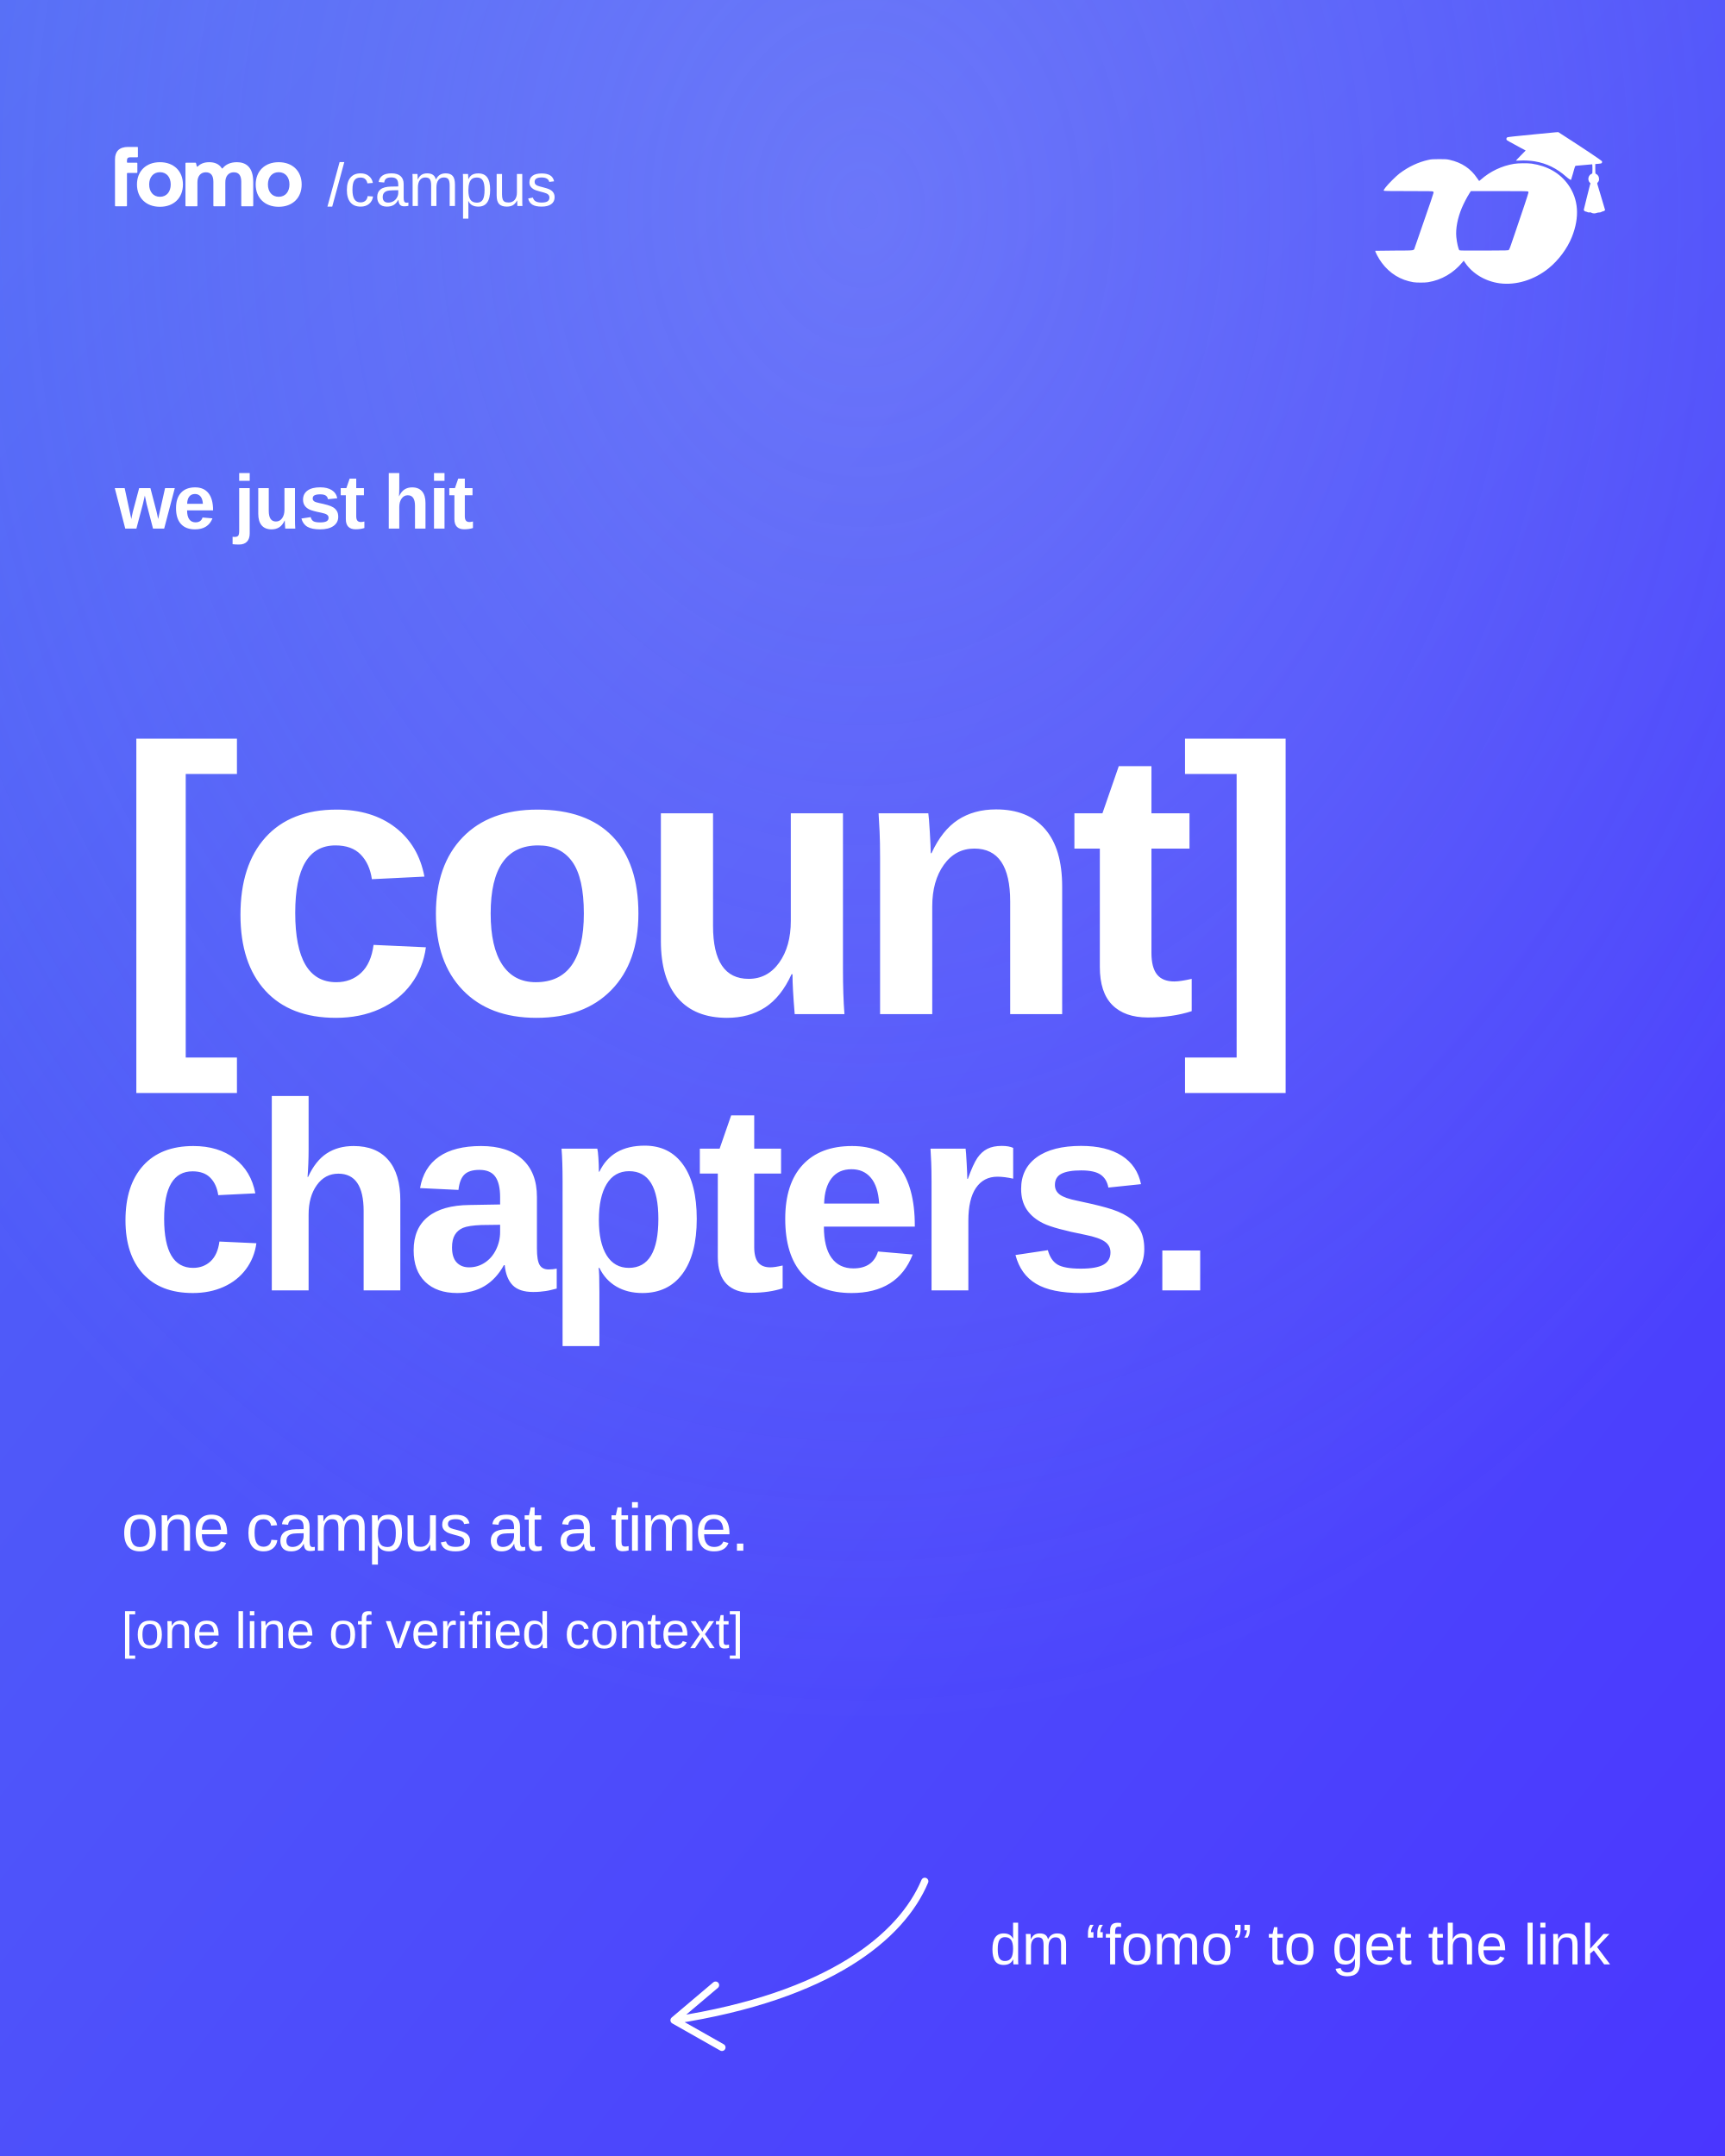
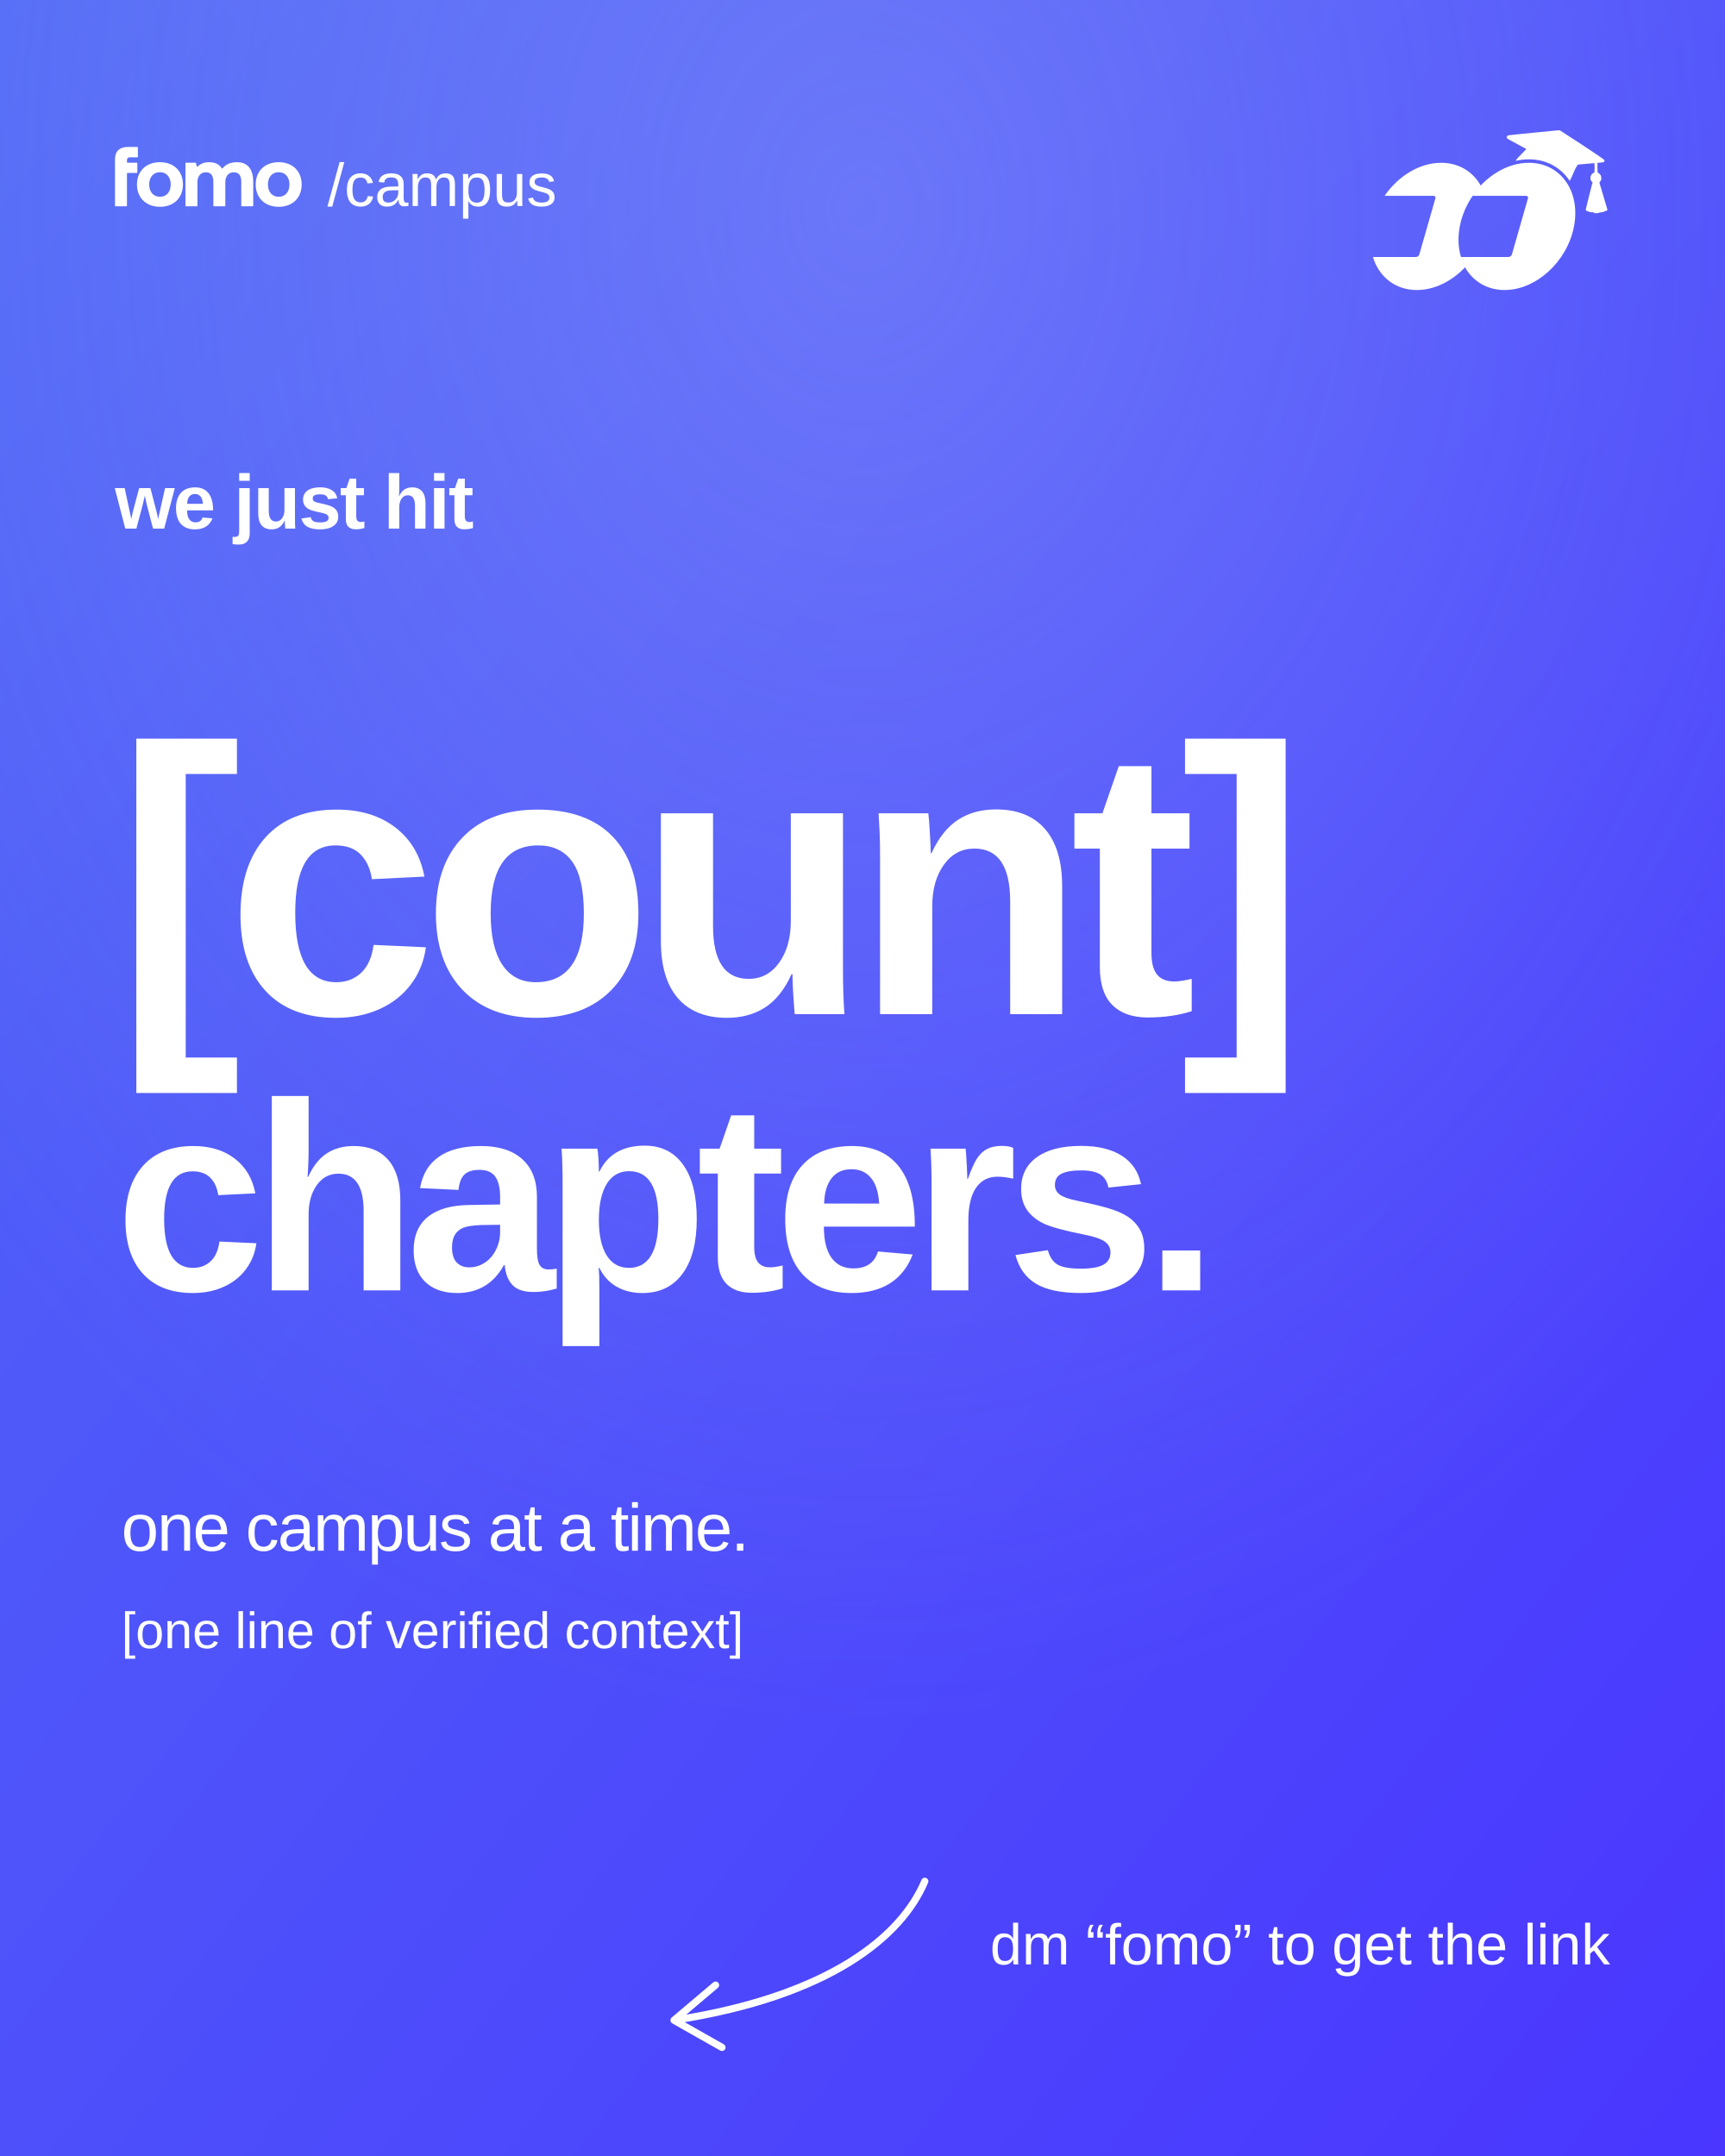
<svg xmlns="http://www.w3.org/2000/svg" xmlns:xlink="http://www.w3.org/1999/xlink" width="1080" height="1350" viewBox="0 0 1080 1350" role="img" aria-labelledby="title description">
  <defs>
    <style>text{font-family:Aeonik,Arial,sans-serif}</style>
-     <symbol id="fomo-campus-mark" viewBox="0 0 620 415">
-       <g fill="currentColor" fill-rule="evenodd" transform="translate(-240.190 -291.993) scale(0.815589)">
-         <path d="M704.000,851.489 C659.298,845.350 618.849,821.276 595.279,786.779 L590.531,779.831 L586.540,784.665 C558.138,819.063 520.232,841.118 477.500,848.109 C467.438,849.755 440.897,849.775 431.000,848.144 C390.066,841.399 356.287,820.720 330.727,786.759 C320.650,773.369 307.823,749.353 310.282,748.480 C310.952,748.242 338.147,747.924 370.715,747.774 C437.969,747.463 431.842,748.359 435.217,738.339 C436.299,735.128 440.265,723.725 444.030,713.000 C452.124,689.943 474.687,624.651 486.579,589.869 C491.210,576.322 495.000,564.542 495.000,563.691 C495.000,562.839 494.293,561.436 493.429,560.571 C492.027,559.170 483.541,559.000 415.051,559.000 C348.565,559.000 338.080,558.802 337.020,557.524 C336.010,556.307 336.975,554.517 342.549,547.274 C351.040,536.242 375.944,511.356 386.500,503.355 C415.124,481.659 446.747,466.787 479.000,459.852 C488.127,457.890 492.509,457.588 512.500,457.547 C533.032,457.505 536.614,457.749 545.881,459.824 C584.401,468.449 613.143,487.752 633.619,518.750 C636.617,523.288 639.264,527.000 639.501,527.000 C639.739,527.000 642.144,525.037 644.846,522.637 C674.311,496.467 711.276,478.895 750.500,472.411 C763.328,470.290 794.041,469.982 806.500,471.849 C856.836,479.392 895.899,501.942 921.968,538.507 C954.832,584.602 958.909,641.335 933.881,704.280 C919.198,741.207 891.383,778.611 859.500,804.302 C813.865,841.075 756.010,858.632 704.000,851.489 Z M733.852,745.500 C734.901,744.400 737.568,738.100 739.778,731.500 C741.988,724.900 748.839,704.875 755.003,687.000 C774.125,631.539 796.000,565.624 796.000,563.462 C796.000,562.328 795.460,560.860 794.800,560.200 C793.884,559.284 772.221,559.000 703.396,559.000 L613.193,559.000 L607.900,567.250 C600.996,578.011 590.163,598.929 584.528,612.379 C570.986,644.701 564.625,678.053 567.010,704.228 C568.643,722.141 573.768,744.378 576.815,746.768 C578.095,747.772 594.392,747.980 655.188,747.768 C730.463,747.505 731.982,747.461 733.852,745.500 Z M998.299,628.894 C996.539,628.385 994.824,627.524 994.489,626.982 C994.146,626.428 992.190,626.266 990.022,626.612 C987.410,627.030 985.121,626.708 982.929,625.615 C981.149,624.727 978.923,624.000 977.981,624.000 C975.197,624.000 970.787,619.991 971.523,618.130 C971.877,617.233 975.979,600.548 980.638,581.052 C985.297,561.556 989.956,543.106 990.991,540.052 L992.872,534.500 L990.500,532.000 C982.248,523.304 985.952,507.770 997.250,503.694 C998.807,503.132 999.000,501.464 999.000,488.531 C999.000,480.539 998.672,474.000 998.272,474.000 C995.946,474.000 949.957,478.091 947.317,478.533 C943.666,479.144 944.526,477.033 936.947,504.000 C934.088,514.175 931.444,522.838 931.072,523.252 C930.186,524.238 922.689,519.440 916.433,513.885 C885.904,486.771 853.740,470.988 815.991,464.599 C802.027,462.235 782.154,461.195 768.545,462.114 C761.969,462.559 756.404,462.737 756.178,462.511 C755.952,462.285 762.816,454.929 771.432,446.164 L787.096,430.229 L769.798,420.922 C739.352,404.542 727.553,397.893 726.782,396.682 C725.220,394.225 725.982,390.057 728.250,388.655 C729.634,387.800 738.967,386.442 752.500,385.127 C764.600,383.951 796.325,380.774 823.000,378.067 C849.675,375.360 875.775,372.844 881.000,372.477 L890.500,371.808 L909.000,383.723 C968.284,421.904 1027.749,461.663 1028.963,463.931 C1030.330,466.486 1029.516,469.662 1027.182,470.880 C1026.257,471.362 1021.562,472.077 1016.750,472.468 L1008.000,473.180 L1008.000,488.590 C1008.000,499.093 1008.349,504.000 1009.096,504.000 C1011.343,504.000 1016.111,508.296 1018.023,512.044 C1020.213,516.339 1020.635,523.898 1018.875,527.316 C1018.256,528.517 1016.830,530.510 1015.706,531.745 C1013.883,533.746 1013.790,534.397 1014.850,537.745 C1015.504,539.810 1021.252,559.030 1027.624,580.456 L1039.210,619.412 L1036.994,621.206 C1035.775,622.193 1033.954,623.000 1032.946,623.000 C1031.939,623.000 1029.564,623.915 1027.670,625.032 C1025.599,626.254 1022.684,627.005 1020.362,626.915 C1018.238,626.833 1014.700,627.473 1012.500,628.339 C1008.042,630.092 1003.110,630.285 998.299,628.894 Z" />
+     <symbol id="fomo-campus-mark" viewBox="8.462 10.242 96.553 66.399">
+       <g fill="currentColor">
+         <path d="M36.975 24.359C44.107 24.359 49.794 27.951 52.948 33.596C48.763 38.042 45.662 43.761 44.468 50C43.274 56.239 44.187 61.957 46.67 66.403C41.355 72.047 34.293 75.641 27.161 75.641C18.432 75.641 11.866 70.259 9.462 62.32H26.848C27.416 62.319 28.006 61.859 28.169 61.293L34.649 38.704C34.81 38.138 34.481 37.678 33.915 37.678H14.179C19.621 29.74 28.247 24.359 36.975 24.359Z" />
+         <path d="M72.329 24.359C85.078 24.359 93.216 35.837 90.506 49.999C87.797 64.16 75.265 75.641 62.515 75.641C53.786 75.641 47.22 70.259 44.816 62.32H64.154C64.722 62.319 65.313 61.859 65.476 61.293L71.954 38.704C72.116 38.138 71.788 37.678 71.221 37.678H49.532C54.974 29.74 63.6 24.359 72.329 24.359Z" />
+       </g>
+       <g fill="currentColor" fill-rule="evenodd" transform="translate(-30.72947 -36.96659) scale(0.1296604)">
+         <path d="M998.299,628.894 C996.539,628.385 994.824,627.524 994.489,626.982 C994.146,626.428 992.190,626.266 990.022,626.612 C987.410,627.030 985.121,626.708 982.929,625.615 C981.149,624.727 978.923,624.000 977.981,624.000 C975.197,624.000 970.787,619.991 971.523,618.130 C971.877,617.233 975.979,600.548 980.638,581.052 C985.297,561.556 989.956,543.106 990.991,540.052 L992.872,534.500 L990.500,532.000 C982.248,523.304 985.952,507.770 997.250,503.694 C998.807,503.132 999.000,501.464 999.000,488.531 C999.000,480.539 998.672,474.000 998.272,474.000 C995.946,474.000 949.957,478.091 947.317,478.533 C935.748,493.339 930.894,513.9 921.639,529.325 C914.891,519.031 907.019,509.67 898.139,501.427 C889.259,493.183 879.369,486.058 868.608,480.233 C857.847,474.409 846.214,469.886 833.866,466.827 C821.518,463.767 808.455,462.17 794.83,462.17 C780.958,462.17 767.158,463.824 753.624,466.942 C755.952,462.285 762.816,454.929 771.432,446.164 L787.096,430.229 L769.798,420.922 C739.352,404.542 727.553,397.893 726.782,396.682 C725.220,394.225 725.982,390.057 728.250,388.655 C729.634,387.800 738.967,386.442 752.500,385.127 C764.600,383.951 796.325,380.774 823.000,378.067 C849.675,375.360 875.775,372.844 881.000,372.477 L890.500,371.808 L909.000,383.723 C968.284,421.904 1027.749,461.663 1028.963,463.931 C1030.330,466.486 1029.516,469.662 1027.182,470.880 C1026.257,471.362 1021.562,472.077 1016.750,472.468 L1008.000,473.180 L1008.000,488.590 C1008.000,499.093 1008.349,504.000 1009.096,504.000 C1011.343,504.000 1016.111,508.296 1018.023,512.044 C1020.213,516.339 1020.635,523.898 1018.875,527.316 C1018.256,528.517 1016.830,530.510 1015.706,531.745 C1013.883,533.746 1013.790,534.397 1014.850,537.745 C1015.504,539.810 1021.252,559.030 1027.624,580.456 L1039.210,619.412 L1036.994,621.206 C1035.775,622.193 1033.954,623.000 1032.946,623.000 C1031.939,623.000 1029.564,623.915 1027.670,625.032 C1025.599,626.254 1022.684,627.005 1020.362,626.915 C1018.238,626.833 1014.700,627.473 1012.500,628.339 C1008.042,630.092 1003.110,630.285 998.299,628.894 Z" />
      </g>
    </symbol>
    <symbol id="fomo-wordmark" viewBox="0 0 352 113">
      <path d="M0.003 23.325C0.003 8.468 7.991 0 24.923 0H42.105C42.675 0 43.134 0.46 43.134 1.029V18.462C43.134 19.031 42.675 19.49 42.105 19.49H28.757C24.443 19.49 22.526 21.408 22.526 25.561V28.685C22.526 29.255 22.985 29.714 23.555 29.714H41.076C41.646 29.714 42.105 30.174 42.105 30.743V48.014C42.105 48.584 41.646 49.043 41.076 49.043H23.555C22.985 49.043 22.526 49.503 22.526 50.072V110.797C22.526 111.366 22.066 111.826 21.497 111.826H1.029C0.46 111.826 0 111.366 0 110.797V23.325H0.003Z" fill="currentColor" />
      <path d="M41.381 70.769C41.381 45.528 58.636 28.757 84.673 28.757C110.711 28.757 127.965 45.531 127.965 70.769C127.965 96.008 110.711 112.782 84.673 112.782C58.636 112.782 41.381 96.008 41.381 70.769ZM104.959 70.769C104.959 57.192 97.291 47.606 84.67 47.606C72.049 47.606 64.384 57.192 64.384 70.769C64.384 84.347 72.052 93.933 84.67 93.933C97.287 93.933 104.959 84.347 104.959 70.769Z" fill="currentColor" />
      <path d="M260.369 65.978V110.796C260.369 111.366 259.909 111.825 259.34 111.825H238.872C238.302 111.825 237.843 111.366 237.843 110.796V65.817C237.843 53.995 233.371 47.767 223.785 47.767C214.199 47.767 207.491 54.794 207.81 67.415V110.796C207.81 111.366 207.35 111.825 206.781 111.825H186.313C185.744 111.825 185.284 111.366 185.284 110.796V65.817C185.284 53.995 180.812 47.767 171.065 47.767C161.318 47.767 155.251 55.117 155.251 66.616V110.796C155.251 111.366 154.792 111.825 154.222 111.825H133.754C133.185 111.825 132.725 111.366 132.725 110.796V30.746C132.725 30.177 133.185 29.717 133.754 29.717H151.571C152.044 29.717 152.456 30.039 152.569 30.495L154.088 36.58C154.246 37.211 155.028 37.447 155.501 37.002C160.183 32.615 166.476 28.757 177.451 28.757C186.961 28.757 195.882 31.703 201.246 40.284C201.565 40.791 202.281 40.836 202.652 40.362C208.307 33.136 217.317 28.757 229.687 28.757C245.662 28.757 260.358 37.063 260.358 65.978H260.369Z" fill="currentColor" />
      <path d="M265.029 70.769C265.029 45.528 282.284 28.757 308.321 28.757C334.359 28.757 351.613 45.531 351.613 70.769C351.613 96.008 334.359 112.782 308.321 112.782C282.284 112.782 265.029 96.008 265.029 70.769ZM328.607 70.769C328.607 57.192 320.939 47.606 308.318 47.606C295.697 47.606 288.032 57.192 288.032 70.769C288.032 84.347 295.7 93.933 308.318 93.933C320.935 93.933 328.607 84.347 328.607 70.769Z" fill="currentColor" />
    </symbol>
    <linearGradient id="field" x1="0" y1="0" x2="1" y2="1">
      <stop stop-color="#516AF6" />
      <stop offset="1" stop-color="#4A36FF" />
    </linearGradient>
    <radialGradient id="glow" cx="0.5" cy="0.1" r="0.7">
      <stop stop-color="#ACB8F9" stop-opacity="0.3" />
      <stop offset="1" stop-color="#ACB8F9" stop-opacity="0" />
    </radialGradient>
  </defs>
  <g id="background">
    <rect width="1080" height="1350" fill="url(#field)" />
    <rect width="1080" height="1350" fill="url(#glow)" />
  </g>
  <g id="brand" color="#FFFFFF">
    <use href="#fomo-wordmark" xlink:href="#fomo-wordmark" x="72" y="92" width="117" height="37.560" />
    <text x="205" y="129" font-size="38" fill="#FFFFFF" font-weight="500">/campus</text>
-     <use href="#fomo-campus-mark" xlink:href="#fomo-campus-mark" x="858" y="80" width="150" height="100.403" />
+     <use href="#fomo-campus-mark" xlink:href="#fomo-campus-mark" x="858" y="80" width="150" height="103.154" />
  </g>
  <g id="editable-chapter-milestone">
    <text x="72" y="331" font-size="48" fill="#FFFFFF" font-weight="700" letter-spacing="-1">we just hit</text>
    <text x="72" y="635" font-size="238" fill="#FFFFFF" font-weight="700" letter-spacing="-10">[count]</text>
    <text x="72" y="808" font-size="168" fill="#FFFFFF" font-weight="700" letter-spacing="-7">chapters.</text>
    <text x="76" y="971" font-size="42" fill="#FFFFFF" font-weight="500" letter-spacing="-1">one campus at a time.</text>
    <text x="76" y="1032" font-size="32" fill="#FFFFFF" font-weight="400">[one line of verified context]</text>
  </g>
  <g id="editable-call-to-action">
    <text x="1008" y="1230" font-size="36" fill="#FFFFFF" font-weight="500" text-anchor="end">dm “fomo” to get the link</text>
    <path id="cta-arrow" d="M157 0C142.5 34.5 97.5 72 0 87M26 65L0 87L30 104" transform="translate(422 1178)" fill="none" stroke="#FFFFFF" stroke-width="4.5" stroke-linecap="round" stroke-linejoin="round" />
  </g>
</svg>
